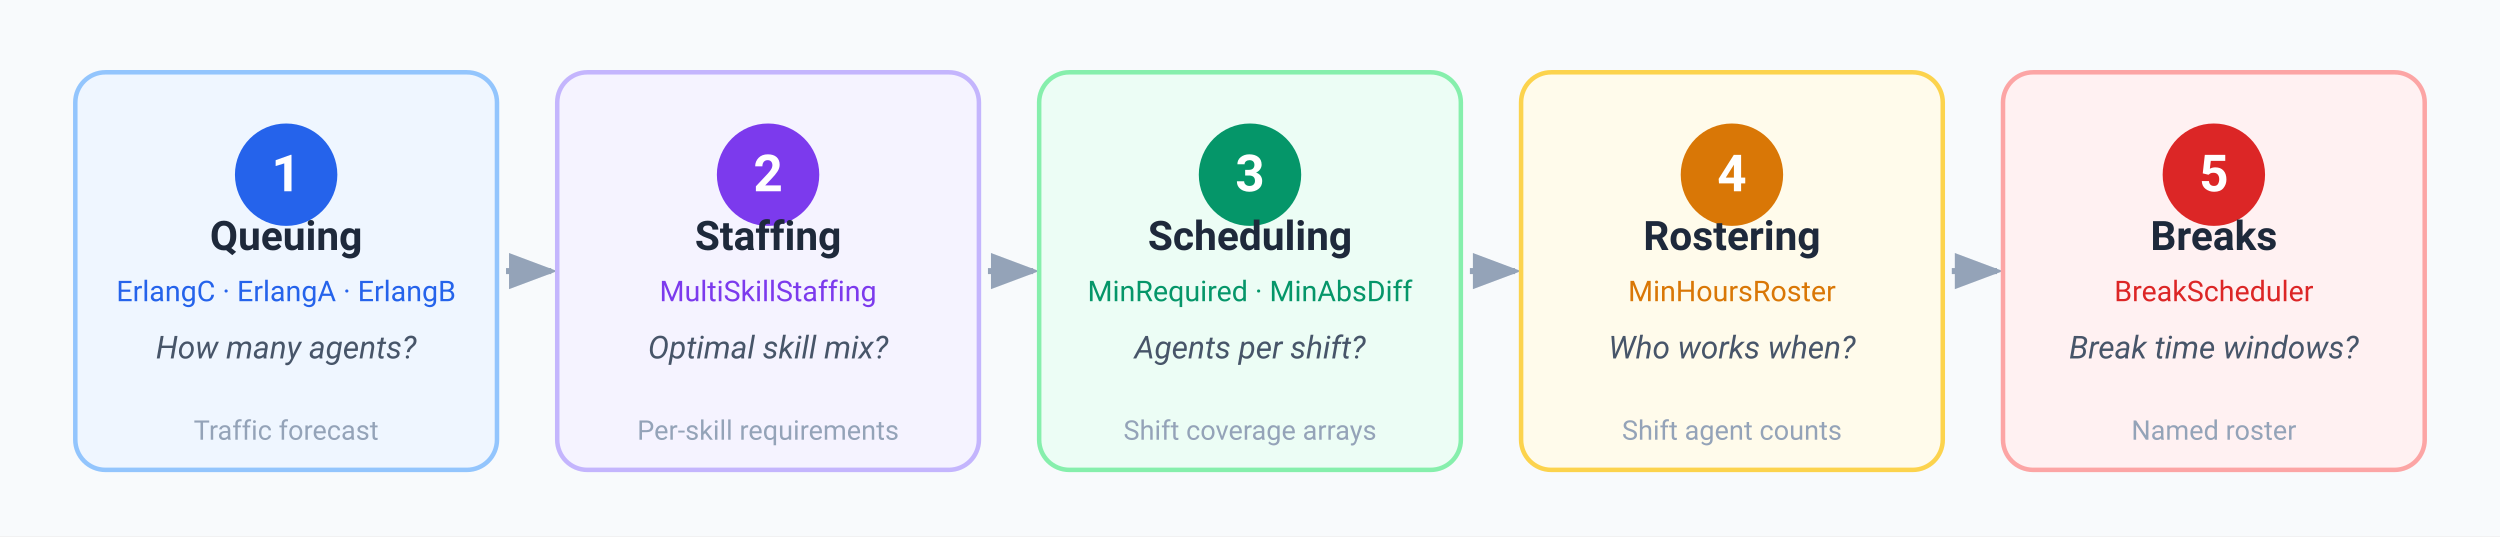
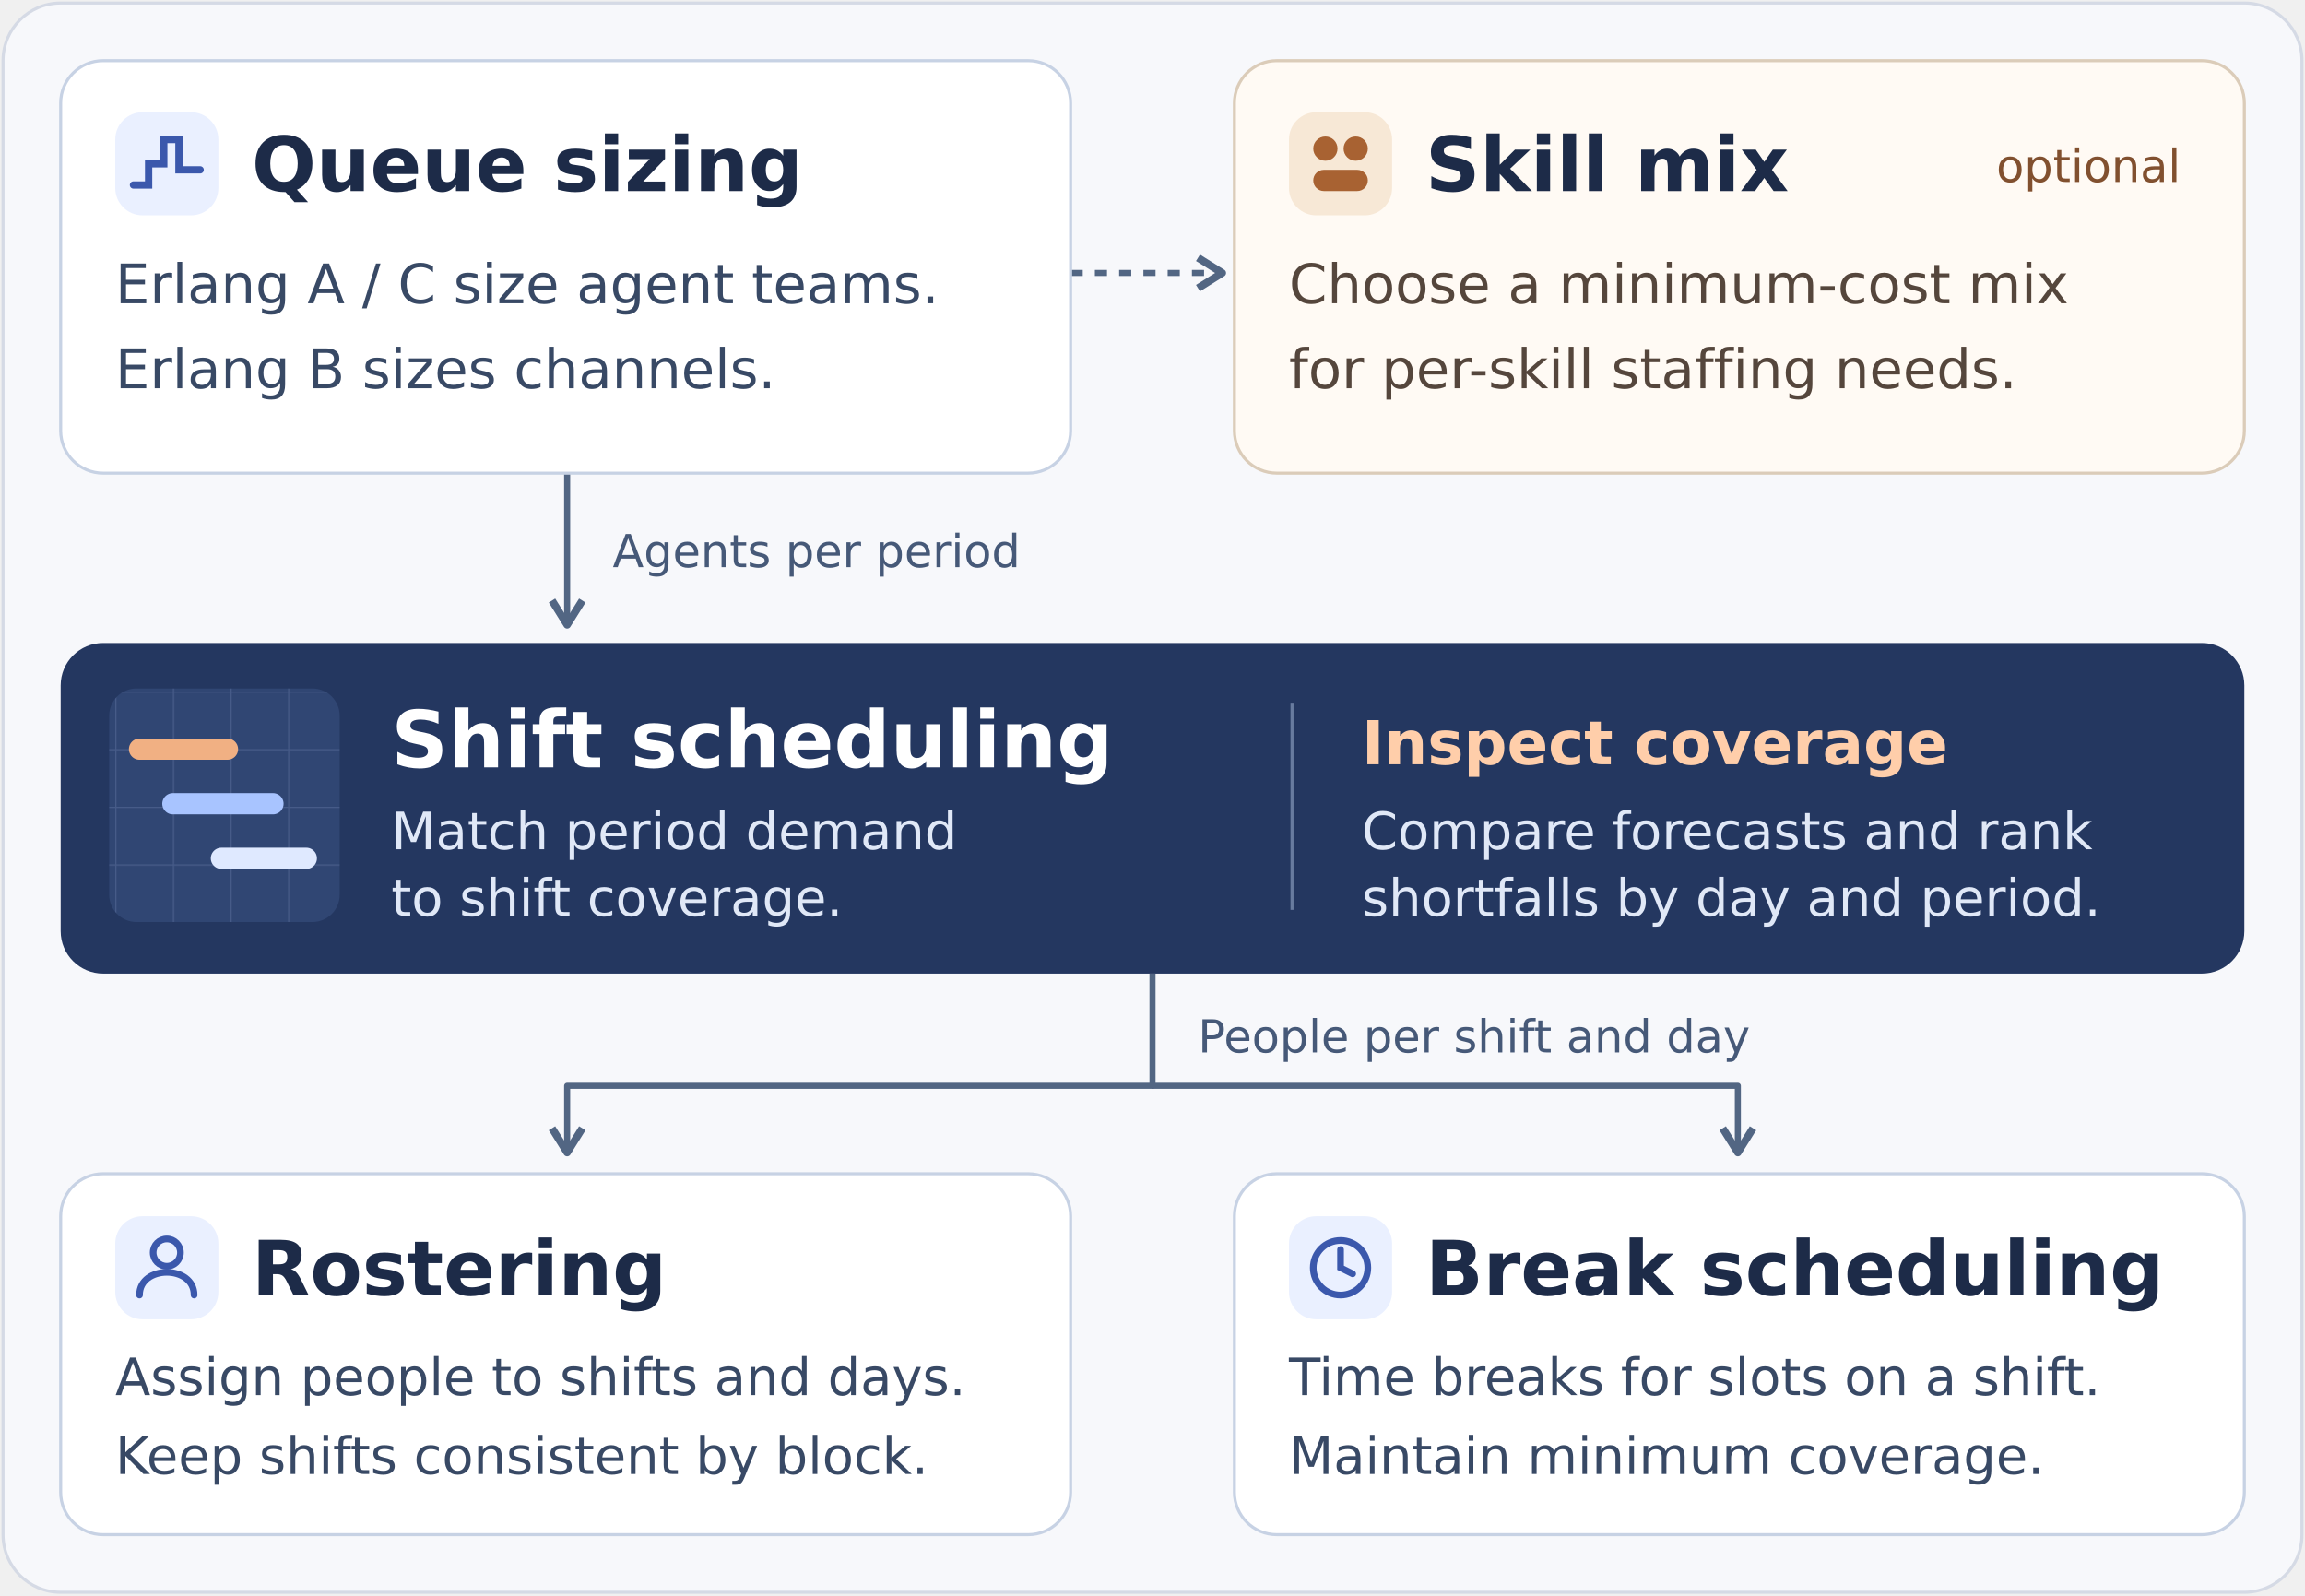
- <svg xmlns="http://www.w3.org/2000/svg" viewBox="0 0 830 178" font-family="system-ui,-apple-system,'Segoe UI',Roboto,sans-serif">
+ <svg xmlns="http://www.w3.org/2000/svg" width="760" height="526" viewBox="0 0 760 526" role="img" aria-labelledby="title description" font-family="DejaVu Sans, Arial, sans-serif">
  <defs>
-     <marker id="arr" markerWidth="8" markerHeight="6" refX="7" refY="3" orient="auto">
-       <path d="M0 0 L8 3 L0 6 Z" fill="#94a3b8" />
+     <marker id="arrow" markerWidth="7" markerHeight="7" refX="5" refY="3.5" orient="auto">
+       <path d="m1 1 4 2.5L1 6" fill="none" stroke="#526683" stroke-width="1.25" stroke-linejoin="round" />
    </marker>
+     <pattern id="schedule-grid" width="19" height="19" patternUnits="userSpaceOnUse">
+       <path d="M19 0H0v19" fill="none" stroke="#7182af" stroke-width=".8" opacity=".35" />
+     </pattern>
  </defs>
-   <rect width="830" height="178" fill="#f8fafc" />
-   <rect x="25" y="24" width="140" height="132" rx="10" fill="#eff6ff" stroke="#93c5fd" stroke-width="1.5" />
-   <circle cx="95" cy="58" r="17" fill="#2563eb" />
-   <text x="95" y="63.5" text-anchor="middle" fill="white" font-size="17" font-weight="700">1</text>
-   <text x="95" y="83" text-anchor="middle" fill="#1e293b" font-size="13.5" font-weight="700">Queuing</text>
-   <text x="95" y="100" text-anchor="middle" fill="#2563eb" font-size="9.5">
-     ErlangC · ErlangA · ErlangB
-   </text>
-   <text x="95" y="119" text-anchor="middle" fill="#475569" font-size="10.5" font-style="italic">How many agents?</text>
-   <text x="95" y="146" text-anchor="middle" fill="#94a3b8" font-size="9">
-     Traffic forecast
-   </text>
-   <line x1="168" y1="90" x2="183" y2="90" stroke="#94a3b8" stroke-width="2" marker-end="url(#arr)" />
-   <rect x="185" y="24" width="140" height="132" rx="10" fill="#f5f3ff" stroke="#c4b5fd" stroke-width="1.5" />
-   <circle cx="255" cy="58" r="17" fill="#7c3aed" />
-   <text x="255" y="63.5" text-anchor="middle" fill="white" font-size="17" font-weight="700">2</text>
-   <text x="255" y="83" text-anchor="middle" fill="#1e293b" font-size="13.5" font-weight="700">Staffing</text>
-   <text x="255" y="100" text-anchor="middle" fill="#7c3aed" font-size="9.5">
-     MultiSkillStaffing
-   </text>
-   <text x="255" y="119" text-anchor="middle" fill="#475569" font-size="10.5" font-style="italic">Optimal skill mix?</text>
-   <text x="255" y="146" text-anchor="middle" fill="#94a3b8" font-size="9">
-     Per-skill requirements
-   </text>
-   <line x1="328" y1="90" x2="343" y2="90" stroke="#94a3b8" stroke-width="2" marker-end="url(#arr)" />
-   <rect x="345" y="24" width="140" height="132" rx="10" fill="#ecfdf5" stroke="#86efac" stroke-width="1.5" />
-   <circle cx="415" cy="58" r="17" fill="#059669" />
-   <text x="415" y="63.5" text-anchor="middle" fill="white" font-size="17" font-weight="700">3</text>
-   <text x="415" y="83" text-anchor="middle" fill="#1e293b" font-size="13.5" font-weight="700">Scheduling</text>
-   <text x="415" y="100" text-anchor="middle" fill="#059669" font-size="9.5">
-     MinRequired · MinAbsDiff
-   </text>
-   <text x="415" y="119" text-anchor="middle" fill="#475569" font-size="10.5" font-style="italic">Agents per shift?</text>
-   <text x="415" y="146" text-anchor="middle" fill="#94a3b8" font-size="9">
-     Shift coverage arrays
-   </text>
-   <line x1="488" y1="90" x2="503" y2="90" stroke="#94a3b8" stroke-width="2" marker-end="url(#arr)" />
-   <rect x="505" y="24" width="140" height="132" rx="10" fill="#fffbeb" stroke="#fcd34d" stroke-width="1.5" />
-   <circle cx="575" cy="58" r="17" fill="#d97706" />
-   <text x="575" y="63.5" text-anchor="middle" fill="white" font-size="17" font-weight="700">4</text>
-   <text x="575" y="83" text-anchor="middle" fill="#1e293b" font-size="13.5" font-weight="700">Rostering</text>
-   <text x="575" y="100" text-anchor="middle" fill="#d97706" font-size="9.5">
-     MinHoursRoster
-   </text>
-   <text x="575" y="119" text-anchor="middle" fill="#475569" font-size="10.5" font-style="italic">Who works when?</text>
-   <text x="575" y="146" text-anchor="middle" fill="#94a3b8" font-size="9">
-     Shift agent counts
-   </text>
-   <line x1="648" y1="90" x2="663" y2="90" stroke="#94a3b8" stroke-width="2" marker-end="url(#arr)" />
-   <rect x="665" y="24" width="140" height="132" rx="10" fill="#fff1f2" stroke="#fca5a5" stroke-width="1.5" />
-   <circle cx="735" cy="58" r="17" fill="#dc2626" />
-   <text x="735" y="63.5" text-anchor="middle" fill="white" font-size="17" font-weight="700">5</text>
-   <text x="735" y="83" text-anchor="middle" fill="#1e293b" font-size="13.5" font-weight="700">Breaks</text>
-   <text x="735" y="100" text-anchor="middle" fill="#dc2626" font-size="9.5">
-     BreakScheduler
-   </text>
-   <text x="735" y="119" text-anchor="middle" fill="#475569" font-size="10.5" font-style="italic">Break time windows?</text>
-   <text x="735" y="146" text-anchor="middle" fill="#94a3b8" font-size="9">
-     Named roster
-   </text>
+   <rect x="1" y="1" width="758" height="524" rx="19" fill="#f7f8fb" stroke="#d5dae5" />
+   <g fill="none" stroke="#526683" stroke-width="2" stroke-linejoin="round" marker-end="url(#arrow)">
+     <path d="M353 90h50" stroke-dasharray="4 4" />
+     <path d="M187 156v50" />
+     <path d="M380 321v37H187v22" />
+     <path d="M380 358h193v22" />
+   </g>
+   <g fill="#465978" font-size="15">
+     <text x="202" y="187">Agents per period</text>
+     <text x="395" y="347">People per shift and day</text>
+   </g>
+   <rect x="20" y="20" width="333" height="136" rx="14" fill="#fff" stroke="#c7d2e4" />
+   <g transform="translate(38 37)" fill="none" stroke="#3b58ac" stroke-width="2.4" stroke-linecap="round">
+     <rect width="34" height="34" rx="9" fill="#eaf0ff" stroke="none" />
+     <path d="M6 24h5v-7h5V9h5v10h7" />
+   </g>
+   <text x="83" y="63" font-size="25" font-weight="bold" fill="#1d2b48">Queue sizing</text>
+   <g font-size="18" fill="#384965">
+     <text x="38" y="100">Erlang A / C size agent teams.</text>
+     <text x="38" y="128">Erlang B sizes channels.</text>
+   </g>
+   <rect x="407" y="20" width="333" height="136" rx="14" fill="#fffaf4" stroke="#dbccb9" />
+   <g transform="translate(425 37)">
+     <rect width="34" height="34" rx="9" fill="#f7e8d6" />
+     <g fill="#a86232">
+       <circle cx="12" cy="12" r="4" />
+       <circle cx="22" cy="12" r="4" />
+       <rect x="8" y="19" width="18" height="7" rx="3.5" />
+     </g>
+   </g>
+   <text x="470" y="63" font-size="25" font-weight="bold" fill="#1d2b48">Skill mix</text>
+   <g font-size="18" fill="#55463c">
+     <text x="425" y="100">Choose a minimum-cost mix</text>
+     <text x="425" y="128">for per-skill staffing needs.</text>
+   </g>
+   <text x="719" y="60" text-anchor="end" font-size="15" fill="#81502f">optional</text>
+   <rect x="20" y="212" width="720" height="109" rx="14" fill="#243760" />
+   <rect x="36" y="227" width="76" height="77" rx="9" fill="#304673" />
+   <rect x="36" y="227" width="76" height="77" rx="9" fill="url(#schedule-grid)" />
+   <g stroke-linecap="round" stroke-width="7">
+     <path d="M46 247h29" stroke="#f1b083" />
+     <path d="M57 265h33" stroke="#a8c4ff" />
+     <path d="M73 283h28" stroke="#dfe9ff" />
+   </g>
+   <text x="129" y="253" font-size="26" font-weight="bold" fill="#fff">Shift scheduling</text>
+   <g font-size="17" fill="#e0e8f7">
+     <text x="129" y="280">Match period demand</text>
+     <text x="129" y="302">to shift coverage.</text>
+   </g>
+   <path d="M426 232v68" stroke="#687b9f" />
+   <text x="449" y="252" font-size="20" font-weight="bold" fill="#ffceaa">Inspect coverage</text>
+   <g font-size="17" fill="#e0e8f7">
+     <text x="449" y="280">Compare forecasts and rank</text>
+     <text x="449" y="302">shortfalls by day and period.</text>
+   </g>
+   <rect x="20" y="387" width="333" height="119" rx="14" fill="#fff" stroke="#c7d2e4" />
+   <g transform="translate(38 401)">
+     <rect width="34" height="34" rx="9" fill="#eaf0ff" />
+     <circle cx="17" cy="12" r="4.5" fill="none" stroke="#3b58ac" stroke-width="2.2" />
+     <path d="M8 26c0-10 18-10 18 0" fill="none" stroke="#3b58ac" stroke-width="2.2" stroke-linecap="round" />
+   </g>
+   <text x="83" y="427" font-size="25" font-weight="bold" fill="#1d2b48">Rostering</text>
+   <g font-size="17" fill="#384965">
+     <text x="38" y="460">Assign people to shifts and days.</text>
+     <text x="38" y="486">Keep shifts consistent by block.</text>
+   </g>
+   <rect x="407" y="387" width="333" height="119" rx="14" fill="#fff" stroke="#c7d2e4" />
+   <g transform="translate(425 401)">
+     <rect width="34" height="34" rx="9" fill="#eaf0ff" />
+     <g fill="none" stroke="#3b58ac" stroke-width="2.2" stroke-linecap="round">
+       <circle cx="17" cy="17" r="9" />
+       <path d="M17 11v6l4 2" />
+     </g>
+   </g>
+   <text x="470" y="427" font-size="25" font-weight="bold" fill="#1d2b48">Break scheduling</text>
+   <g font-size="17" fill="#384965">
+     <text x="425" y="460">Time breaks for slots on a shift.</text>
+     <text x="425" y="486">Maintain minimum coverage.</text>
+   </g>
</svg>
